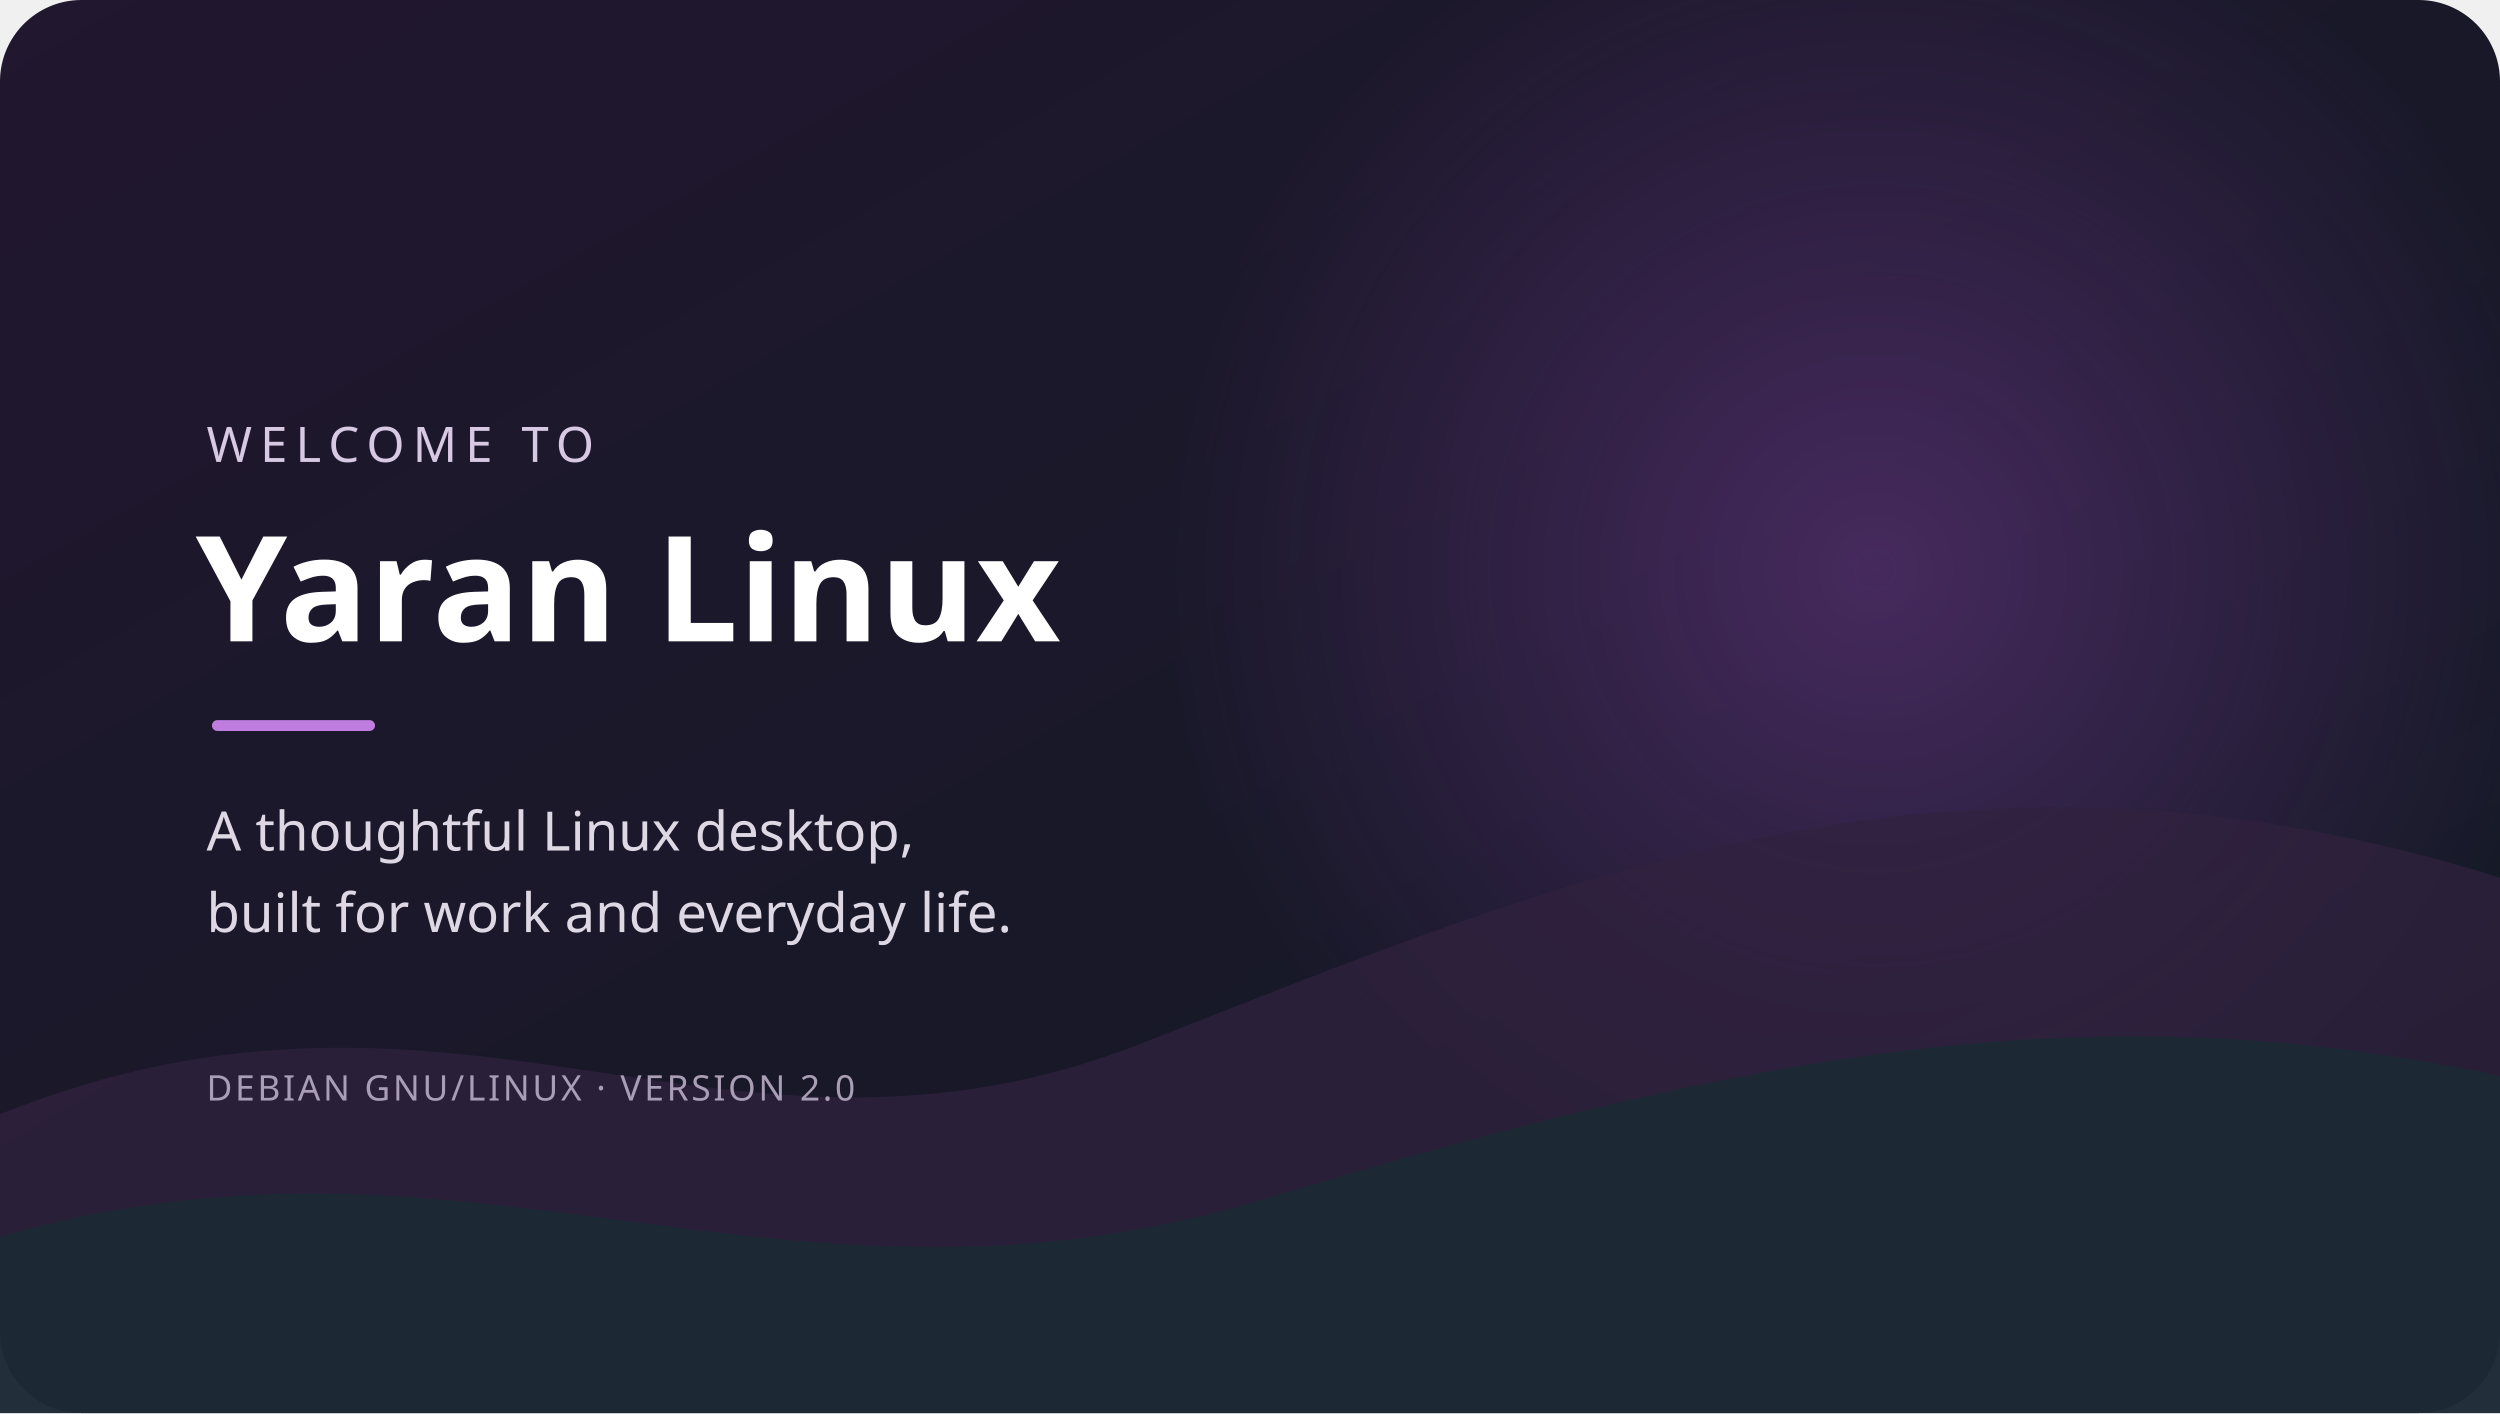
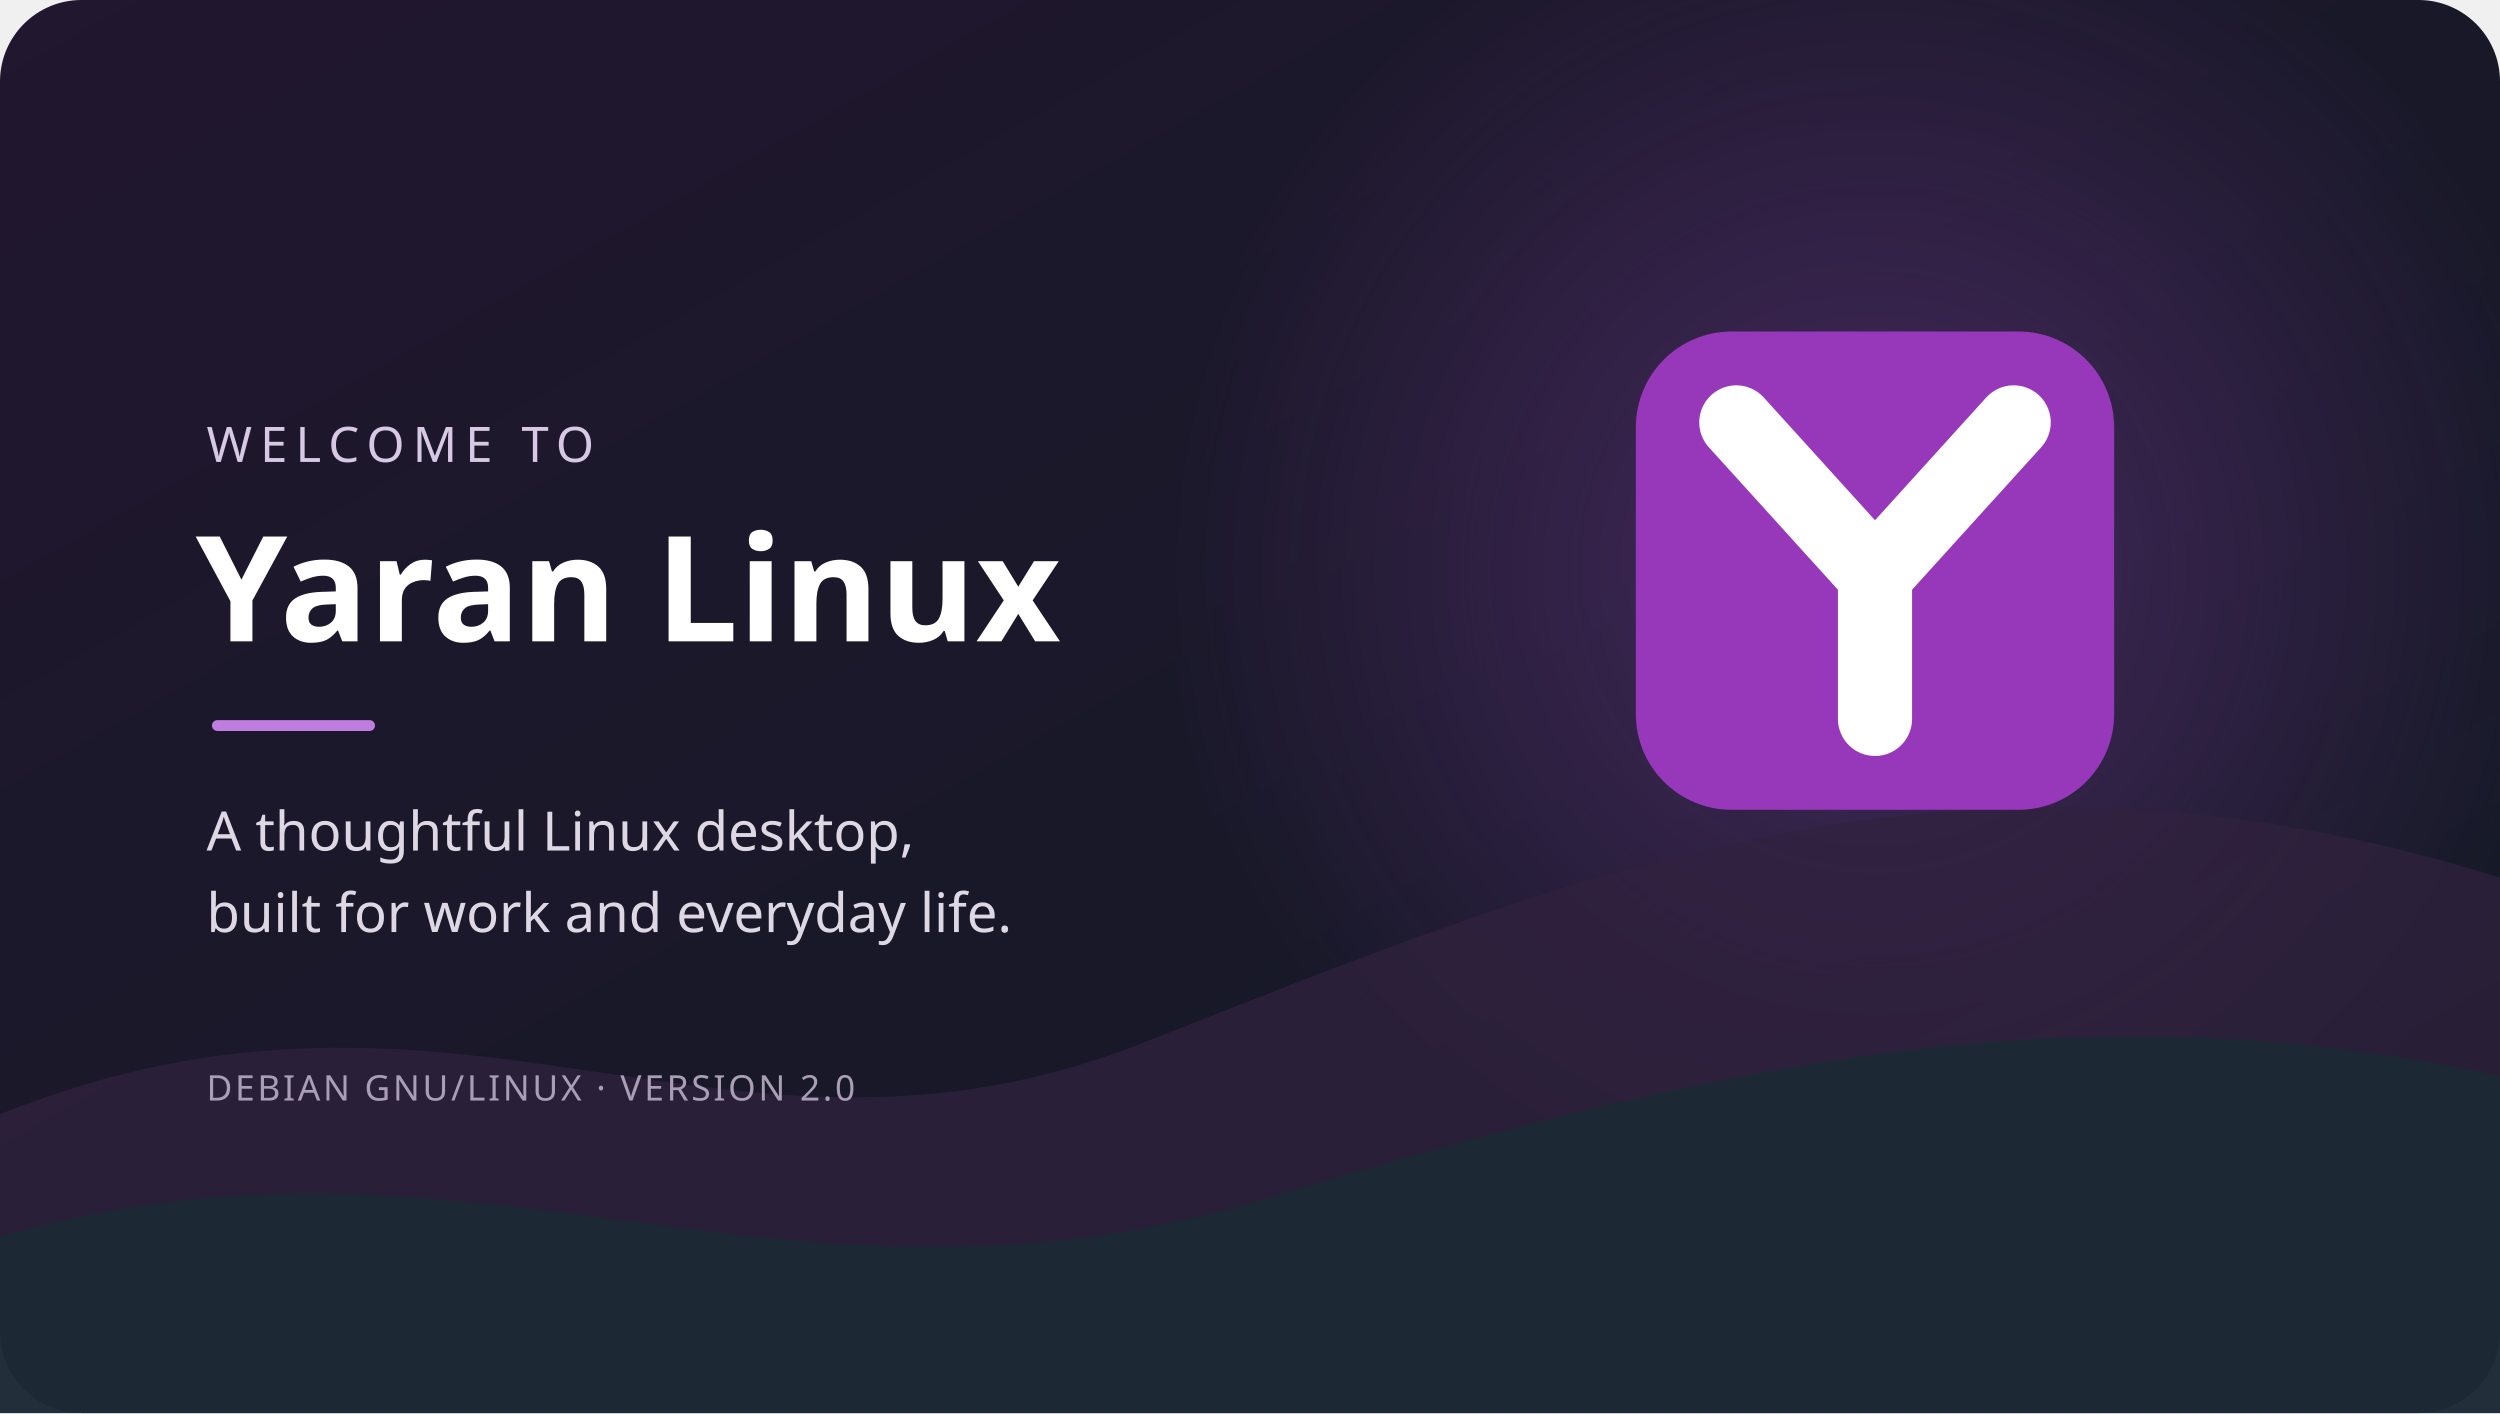
<svg xmlns="http://www.w3.org/2000/svg" width="920" height="520" viewBox="0 0 920 520">
  <defs>
    <linearGradient id="bg" x1="0" y1="0" x2="1" y2="1">
      <stop offset="0" stop-color="#21172f" />
      <stop offset="1" stop-color="#111923" />
    </linearGradient>
    <linearGradient id="accent" x1="0" y1="0" x2="1" y2="1">
      <stop offset="0" stop-color="#d09aef" />
      <stop offset="1" stop-color="#8247bd" />
    </linearGradient>
    <radialGradient id="glow">
      <stop offset="0" stop-color="#a84fd0" stop-opacity=".32" />
      <stop offset="1" stop-color="#a84fd0" stop-opacity="0" />
    </radialGradient>
  </defs>
  <rect width="920" height="520" rx="30" fill="url(#bg)" />
  <circle cx="690" cy="210" r="260" fill="url(#glow)" />
  <path d="M0 410c170-68 267 34 420-26s299-124 500-61v197H0z" fill="#30213f" opacity=".72" />
  <path d="M0 455c176-50 287 40 466-14s305-77 454-45v124H0z" fill="#1b2933" opacity=".9" />
+   <g transform="translate(690 210) scale(0.44) translate(-256 -256)">
+     <rect x="56" y="56" width="400" height="400" rx="80" fill="#9738ba" />
+     <path d="M140 132 L256 260 L372 132 M256 260 V380" fill="none" stroke="#ffffff" stroke-width="62" stroke-linecap="round" stroke-linejoin="round" />
+   </g>
  <text x="76" y="170" fill="#d7c8e3" font-family="Noto Sans, sans-serif" font-size="18" letter-spacing="3">WELCOME TO</text>
  <text x="72" y="236" fill="#fff" font-family="Noto Sans, sans-serif" font-size="54" font-weight="700">Yaran Linux</text>
  <rect x="78" y="265" width="60" height="4" rx="2" fill="#c07de0" />
  <text x="76" y="313" fill="#ded8e5" font-family="Noto Sans, sans-serif" font-size="20">A thoughtful Linux desktop,</text>
  <text x="76" y="343" fill="#ded8e5" font-family="Noto Sans, sans-serif" font-size="20">built for work and everyday life.</text>
  <text x="76" y="405" fill="#a99eb5" font-family="Noto Sans, sans-serif" font-size="13" letter-spacing="1">DEBIAN GNU/LINUX · VERSION 2.0</text>
</svg>
